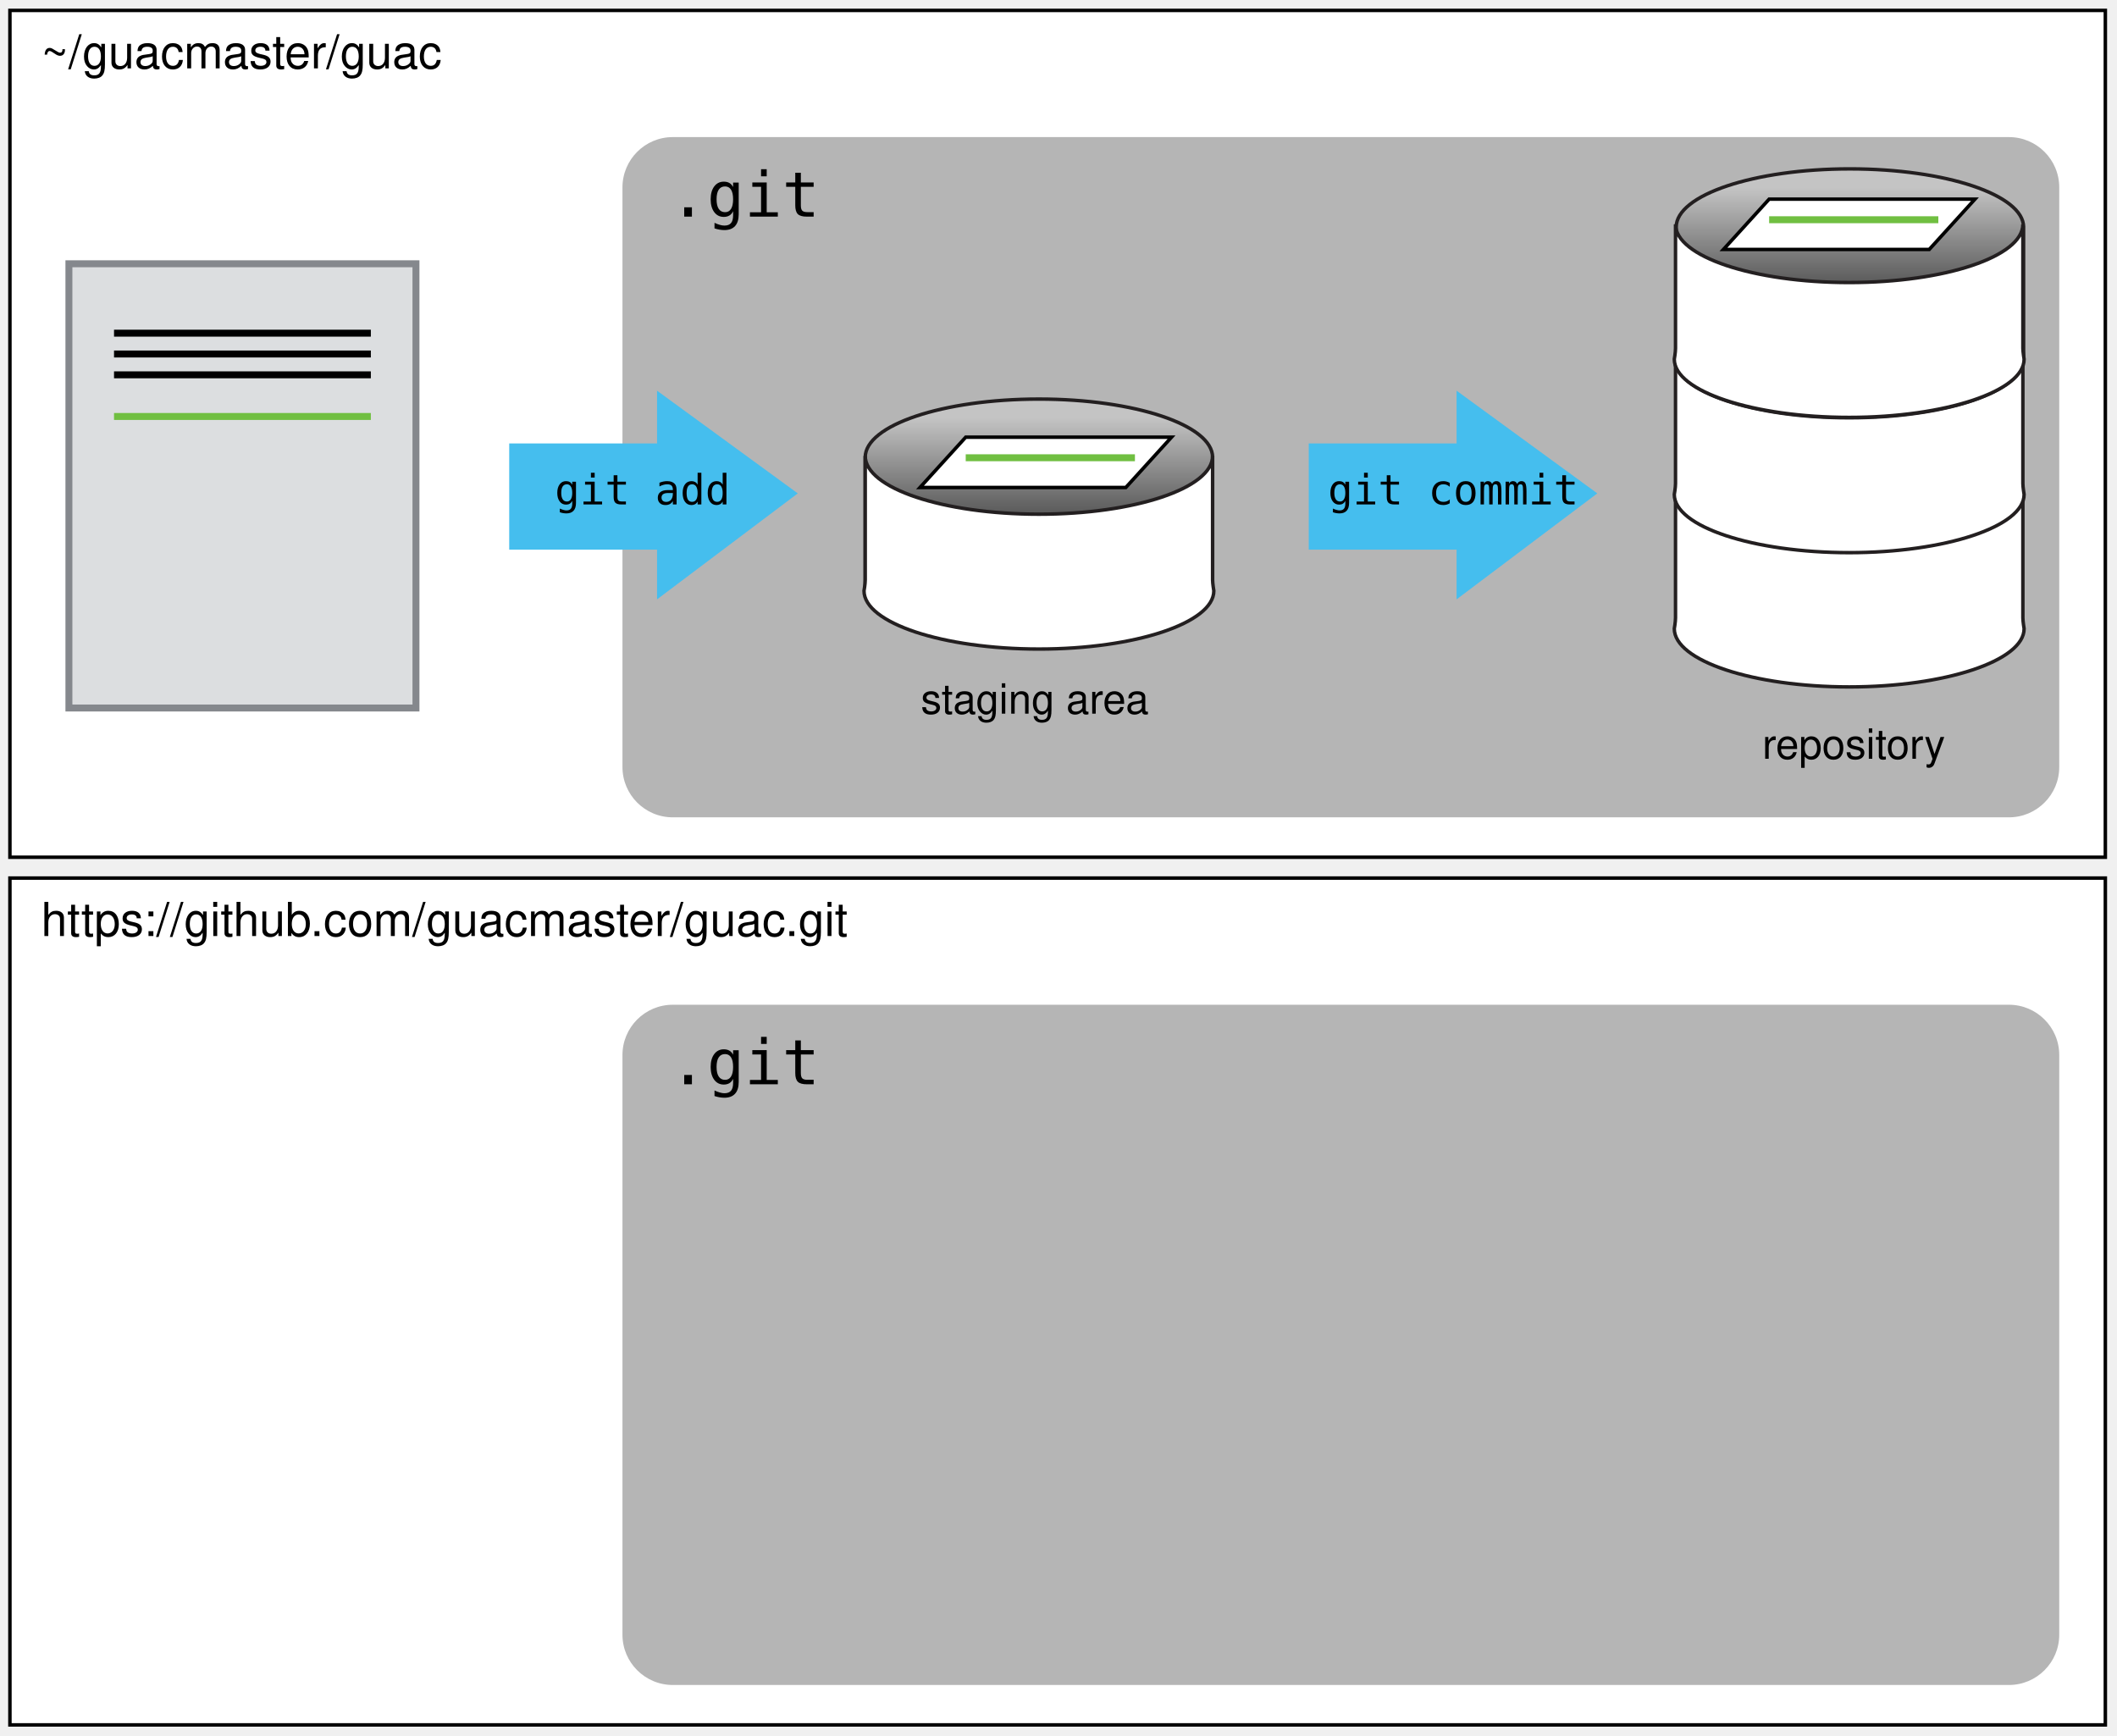
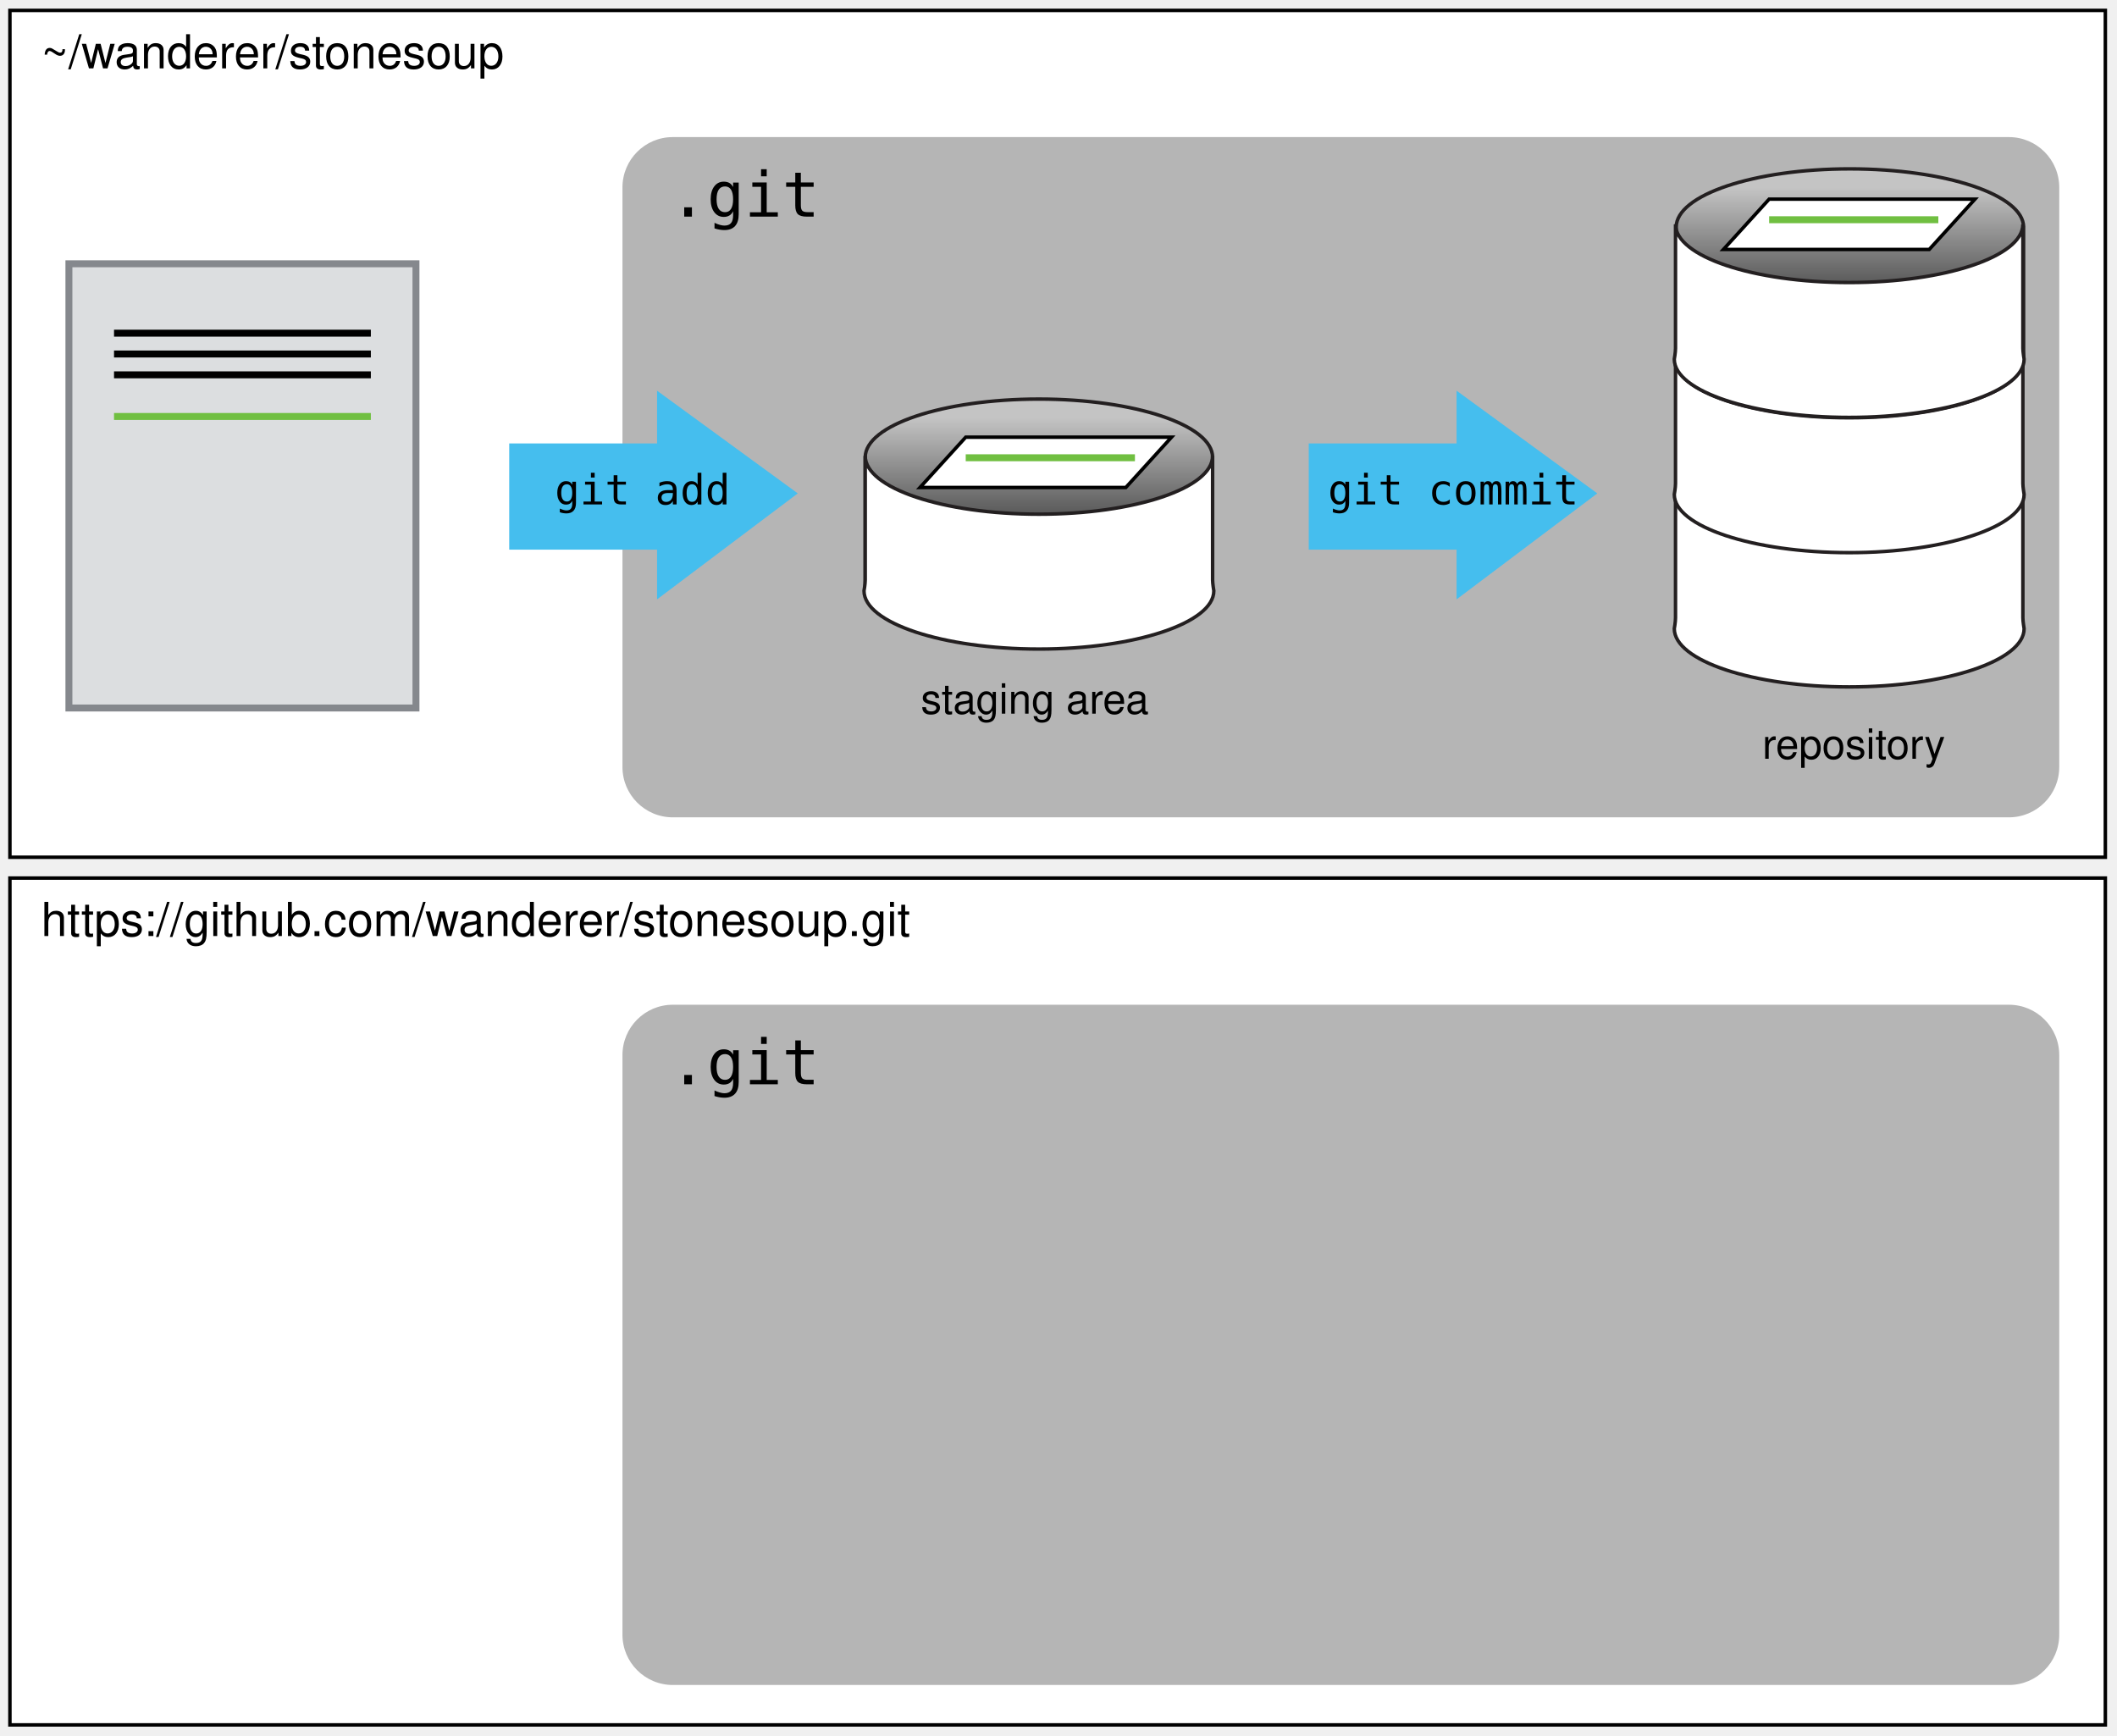
<svg xmlns="http://www.w3.org/2000/svg" version="1.1" id="svg2" x="0px" y="0px" width="610px" height="500px" viewBox="0 0 610 500" enable-background="new 0 0 610 500" xml:space="preserve">
  <g id="g3573" transform="translate(-4.142502,-9)">
    <g id="g3564">
      <g id="g3490" transform="translate(0,250)">
        <rect id="rect3492" x="7" y="12" fill="#FFFFFF" stroke="#000000" stroke-miterlimit="10" width="603.785" height="244" />
      </g>
      <g id="g3494" transform="translate(0,250)">
        <path id="path3496" fill="#B5B5B5" stroke="#FFFFFF" stroke-miterlimit="10" d="M598,63     c0-8.284-6.716-15-15-15H198c-8.284,0-15,6.716-15,15v167c0,8.284,6.716,15,15,15h385c8.284,0,15-6.716,15-15V63z" />
        <rect id="rect3498" x="197" y="59" fill="none" width="70" height="28" />
        <text id="text3500" transform="matrix(1 0 0 1 196.9999 71.4199)" font-family="'Consolas'" font-size="18">.git</text>
      </g>
-       <text id="text3502" transform="matrix(1 0 0 1 15.9999 278.707)" font-family="'Helvetica'" font-size="13.5">https://github.com/guacmaster/guac.git</text>
+       <text id="text3502" transform="matrix(1 0 0 1 15.9999 278.707)" font-family="'Helvetica'" font-size="13.5">https://github.com/wanderer/stonesoup.git</text>
    </g>
    <g id="g3504">
      <g id="Layer_6">
        <rect id="rect5" x="7" y="12" fill="#FFFFFF" stroke="#000000" stroke-miterlimit="10" width="603.785" height="244" />
      </g>
      <g id="g8">
        <path id="path10" fill="#B5B5B5" stroke="#FFFFFF" stroke-miterlimit="10" d="M598,63     c0-8.284-6.716-15-15-15H198c-8.284,0-15,6.716-15,15v167c0,8.284,6.716,15,15,15h385c8.284,0,15-6.716,15-15V63z" />
        <rect id="rect12" x="197" y="59" fill="none" width="70" height="28" />
        <text id="text14" transform="matrix(1 0 0 1 196.9999 71.4199)" font-family="'Consolas'" font-size="18">.git</text>
      </g>
      <rect id="rect16" x="16" y="19" fill="none" width="195.585" height="24.449" />
-       <text id="text18" transform="matrix(1 0 0 1 15.9999 28.707)" font-family="'Helvetica'" font-size="13.5">~/guacmaster/guac</text>
+       <text id="text18" transform="matrix(1 0 0 1 15.9999 28.707)" font-family="'Helvetica'" font-size="13.5">~/wanderer/stonesoup</text>
      <g id="Layer_3">
        <g id="g37">
          <linearGradient id="path46_1_" gradientUnits="userSpaceOnUse" x1="253.642" y1="350.015" x2="253.642" y2="294.767" gradientTransform="matrix(1 0 0 -1 49.8574 474)">
            <stop offset="0.098" style="stop-color:#C4C4C4" />
            <stop offset="0.533" style="stop-color:#686868" />
            <stop offset="1" style="stop-color:#000000" />
          </linearGradient>
          <path id="path46" fill="url(#path46_1_)" stroke="#231F20" stroke-miterlimit="10" d="      M253.453,178.205c0-9.264,22.404-16.777,50.047-16.777c27.643,0,50.045,7.514,50.045,16.777v1.029c0,0,0-2.115,0-3.117      c0-1.007,0-35.745,0-35.745v0.394c0-9.27-22.402-16.78-50.045-16.78c-27.643,0-50.047,7.51-50.047,16.78v-0.394      c0,0,0,34.519,0,35.733c0,1.205,0,3.129,0,3.129V178.205z" />
          <g id="g48">
            <path id="path50" fill="#FFFFFF" stroke="#231F20" stroke-miterlimit="10" d="       M353.545,140.373c0,0,0,34.738,0,35.745c0,1.002,0.355,3.117,0.355,3.117c0,9.27-22.758,16.779-50.4,16.779       c-27.642,0-50.4-7.51-50.4-16.779c0,0,0.354-1.924,0.354-3.129c0-1.214,0-35.733,0-35.733c0,9.274,22.404,16.785,50.047,16.785       C331.144,157.158,353.545,149.647,353.545,140.373L353.545,140.373z" />
          </g>
        </g>
        <g id="g52">
          <polygon id="polygon54" fill="#FFFFFF" stroke="#000000" stroke-miterlimit="10" points="328.542,149.459 341.719,134.965       282.411,134.965 269.235,149.459     " />
          <line id="line56" fill="none" stroke="#70BF41" stroke-width="2" x1="282.411" y1="140.894" x2="331.165" y2="140.894" />
        </g>
      </g>
      <g id="Layer_4">
        <linearGradient id="path66_1_" gradientUnits="userSpaceOnUse" x1="487.318" y1="416.342" x2="487.318" y2="361.088" gradientTransform="matrix(1 0 0 -1 49.8574 474)">
          <stop offset="0.098" style="stop-color:#C4C4C4" />
          <stop offset="0.533" style="stop-color:#686868" />
          <stop offset="1" style="stop-color:#000000" />
        </linearGradient>
        <path id="path66" fill="url(#path66_1_)" stroke="#231F20" stroke-miterlimit="10" d="     M487.13,111.882c0-9.268,22.407-16.781,50.047-16.781c27.642,0,50.047,7.513,50.047,16.781v1.03c0,0,0-2.118,0-3.121     s0-35.739,0-35.739v0.388c0-9.268-22.405-16.781-50.047-16.781c-27.64,0-50.047,7.513-50.047,16.781v-0.388     c0,0,0,34.519,0,35.729c0,1.209,0,3.132,0,3.132V111.882z" />
        <g id="g68">
          <path id="path70" fill="#FFFFFF" stroke="#231F20" stroke-miterlimit="10" d="      M587.021,151.283c0,0,0,34.738,0,35.74s0.354,3.121,0.354,3.121c0,9.268-22.76,16.779-50.4,16.779      c-27.64,0-50.398-7.512-50.398-16.779c0,0,0.353-1.924,0.353-3.133c0-1.209,0-35.729,0-35.729      c0,9.268,22.407,16.781,50.048,16.781C564.614,168.064,587.021,160.551,587.021,151.283z" />
        </g>
        <g id="g72">
          <path id="path74" fill="#FFFFFF" stroke="#231F20" stroke-miterlimit="10" d="      M587.021,112.601c0,0,0,34.736,0,35.739c0,1.002,0.354,3.121,0.354,3.121c0,9.268-22.76,16.779-50.4,16.779      c-27.64,0-50.398-7.512-50.398-16.779c0,0,0.353-1.923,0.353-3.132s0-35.728,0-35.728c0,9.268,22.407,16.78,50.048,16.78      C564.614,129.381,587.021,121.869,587.021,112.601z" />
        </g>
        <g id="g76">
          <path id="path78" fill="#FFFFFF" stroke="#231F20" stroke-miterlimit="10" d="M587.021,73.628      c0,0,0,34.737,0,35.739s0.354,3.12,0.354,3.12c0,9.269-22.76,16.781-50.4,16.781c-27.64,0-50.398-7.513-50.398-16.781      c0,0,0.353-1.922,0.353-3.131s0-35.728,0-35.728c0,9.268,22.407,16.78,50.048,16.78      C564.614,90.409,587.021,82.896,587.021,73.628z" />
        </g>
        <g id="g80">
          <polygon id="polygon82" fill="#FFFFFF" stroke="#000000" stroke-miterlimit="10" points="560.039,80.875 573.216,66.381       513.908,66.381 500.732,80.875     " />
          <line id="line84" fill="none" stroke="#70BF41" stroke-width="2" x1="513.908" y1="72.311" x2="562.662" y2="72.311" />
        </g>
      </g>
      <g id="Layer_1">
        <g id="g87">
          <rect id="rect89" x="24" y="85" fill="#DCDEE0" width="100" height="128" />
          <rect id="rect91" x="24" y="85" fill="none" stroke="#85888D" stroke-width="2" width="100" height="128" />
          <line id="line93" fill="none" stroke="#000000" stroke-width="2" x1="37" y1="105" x2="111" y2="105" />
          <line id="line95" fill="none" stroke="#000000" stroke-width="2" x1="37" y1="111" x2="111" y2="111" />
          <line id="line97" fill="none" stroke="#000000" stroke-width="2" x1="37" y1="117" x2="111" y2="117" />
          <line id="line99" fill="none" stroke="#70BF41" stroke-width="2" x1="37" y1="129" x2="111" y2="129" />
        </g>
      </g>
      <g id="Layer_2">
        <g id="g102">
          <rect id="rect104" x="150.871" y="136.768" fill="#45BEEE" width="45.956" height="30.604" />
          <polygon id="polygon106" fill="#45BEEE" points="234.02,151.163 193.467,121.571 193.467,181.695     " />
        </g>
        <rect id="rect108" x="164" y="146.069" fill="none" width="52.743" height="14" />
        <text id="text110" transform="matrix(1 0 0 1 163.9999 154.3496)" font-family="'Consolas'" font-size="12">git add</text>
        <g id="g112">
          <rect id="rect114" x="381.251" y="136.768" fill="#45BEEE" width="45.956" height="30.604" />
          <polygon id="polygon116" fill="#45BEEE" points="464.399,151.163 423.847,121.571 423.847,181.695     " />
        </g>
        <rect id="rect118" x="376.98" y="146.069" fill="none" width="85.542" height="14" />
        <text id="text120" transform="matrix(1 0 0 1 386.7636 154.3496)" font-family="'Consolas'" font-size="12">git commit</text>
        <rect id="rect122" x="229" y="206" fill="none" width="147" height="17" />
        <text id="text124" transform="matrix(1 0 0 1 269.4765 214.6279)" font-family="'Helvetica'" font-size="12">staging area</text>
        <rect id="rect126" x="464.785" y="219" fill="none" width="147" height="17" />
        <text id="text128" transform="matrix(1 0 0 1 511.9413 227.6279)" font-family="'Helvetica'" font-size="12">repository</text>
      </g>
    </g>
  </g>
</svg>
